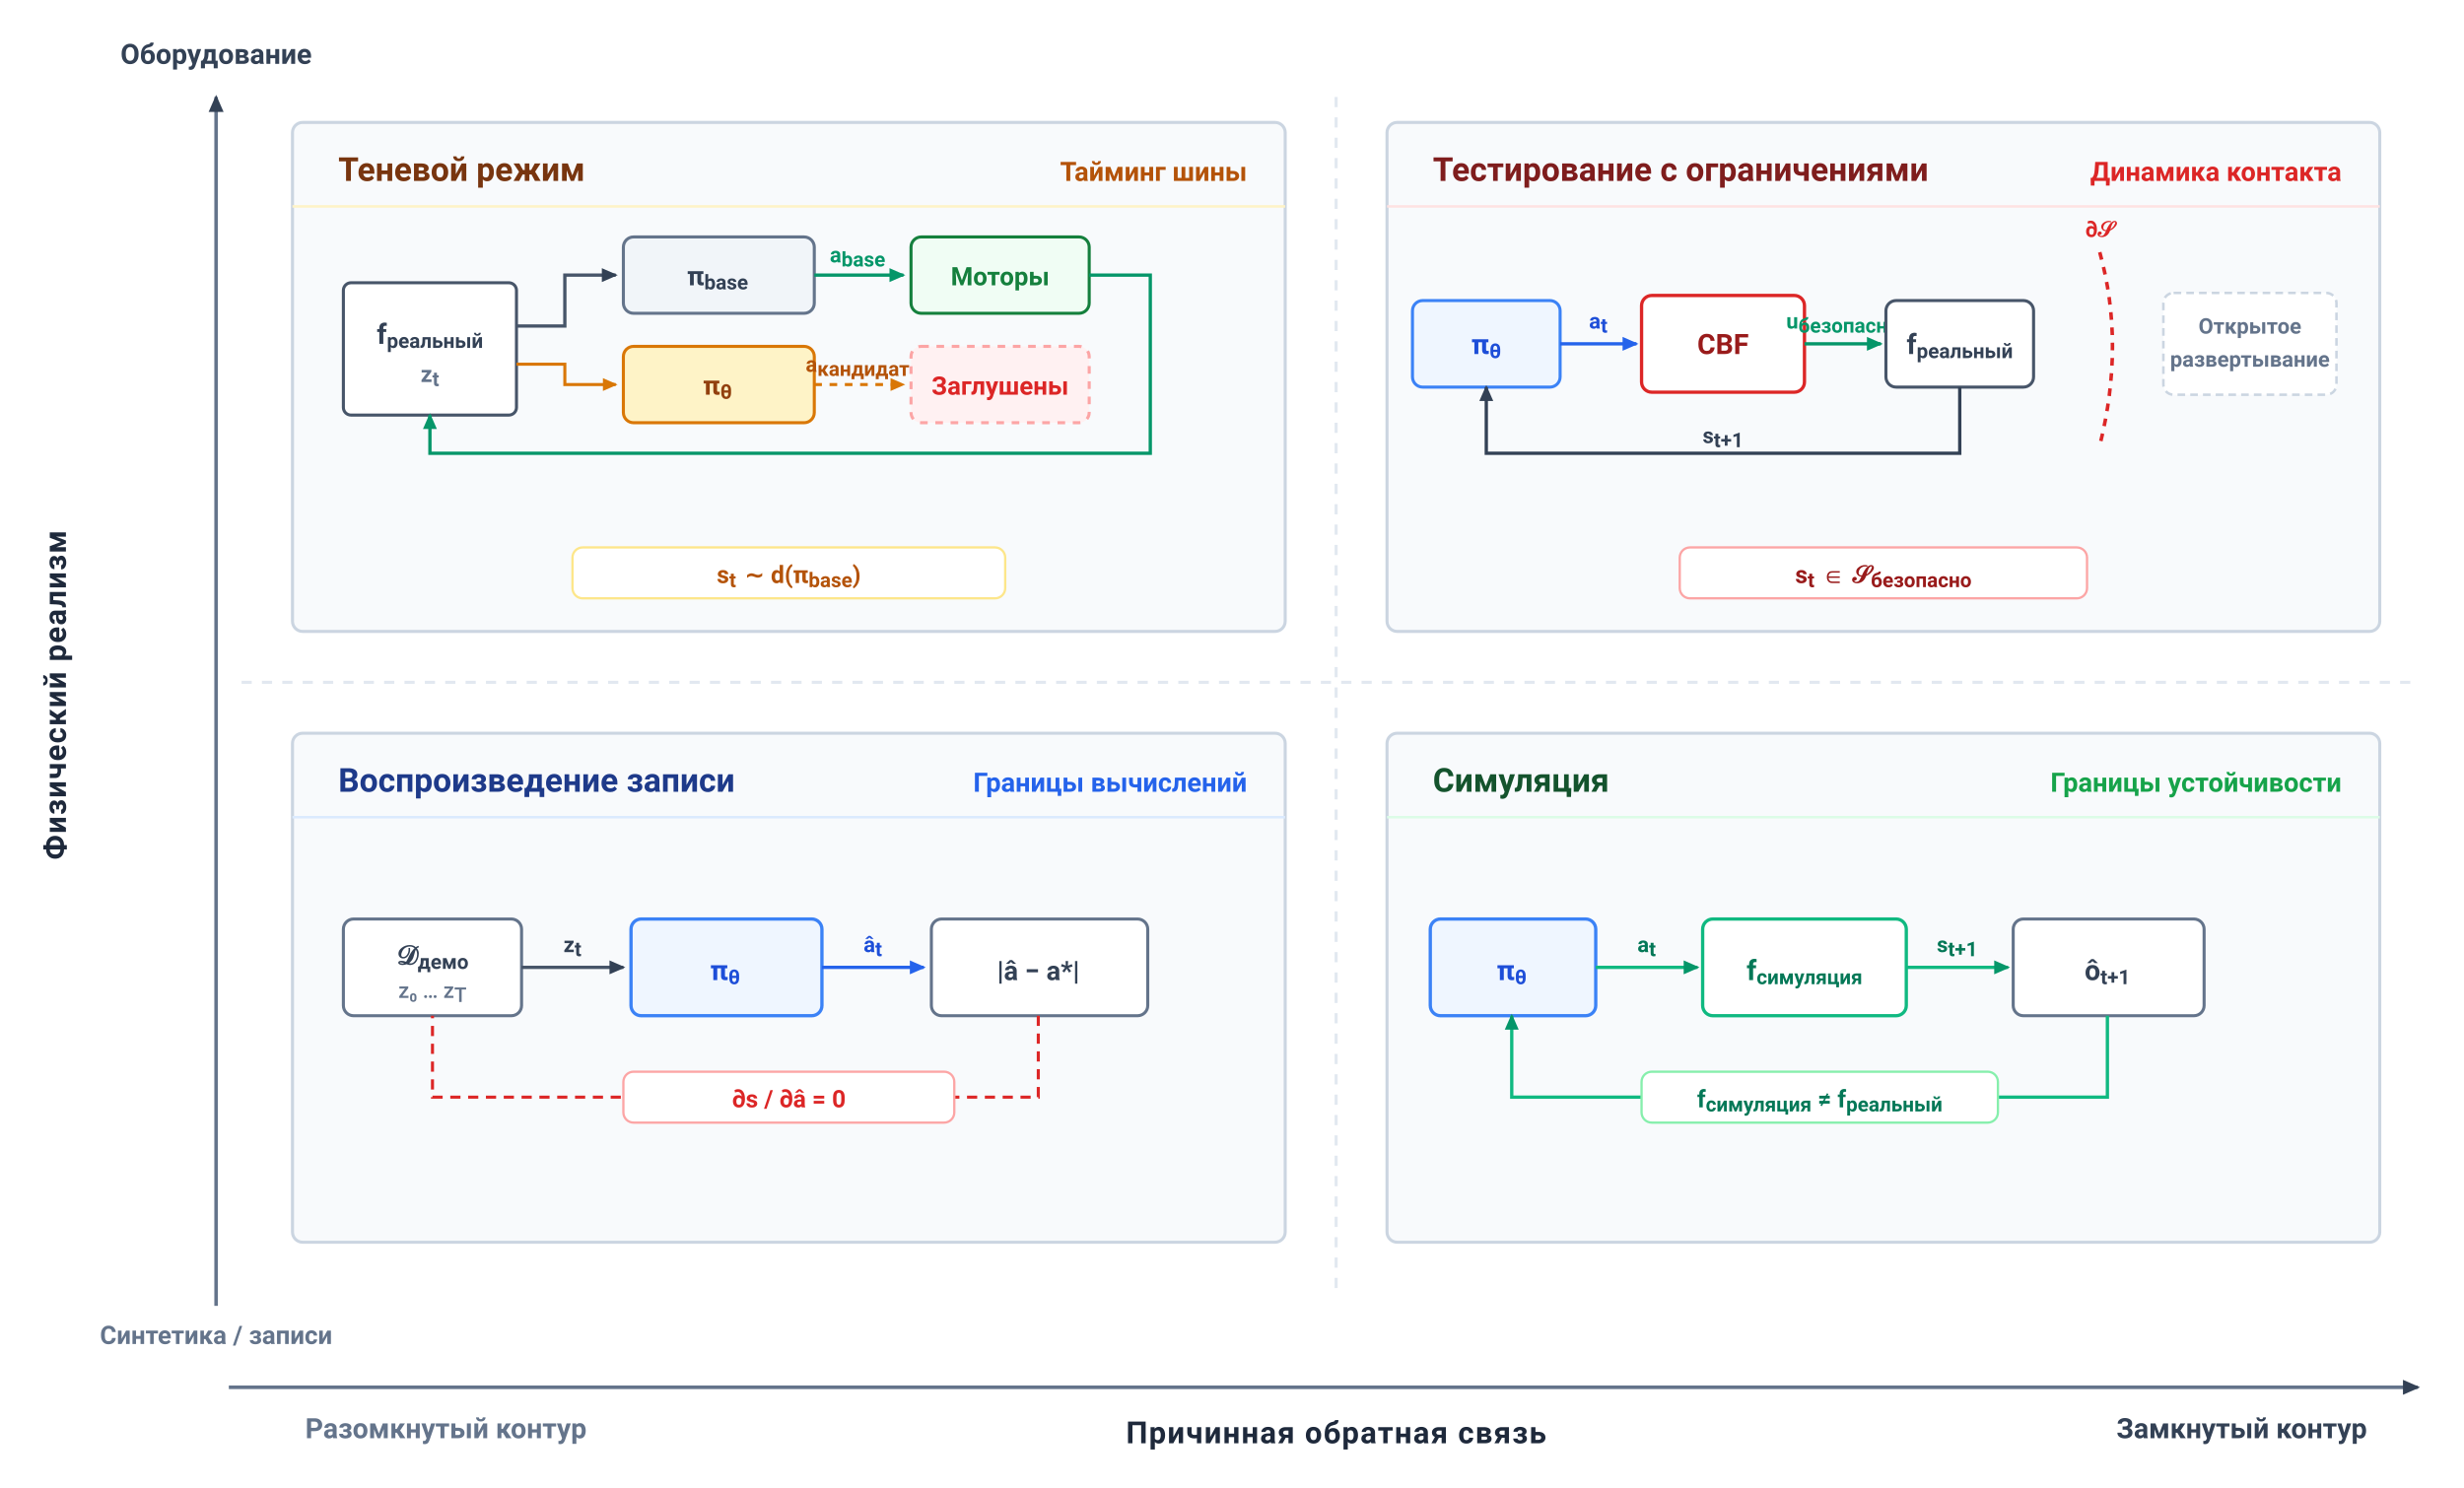
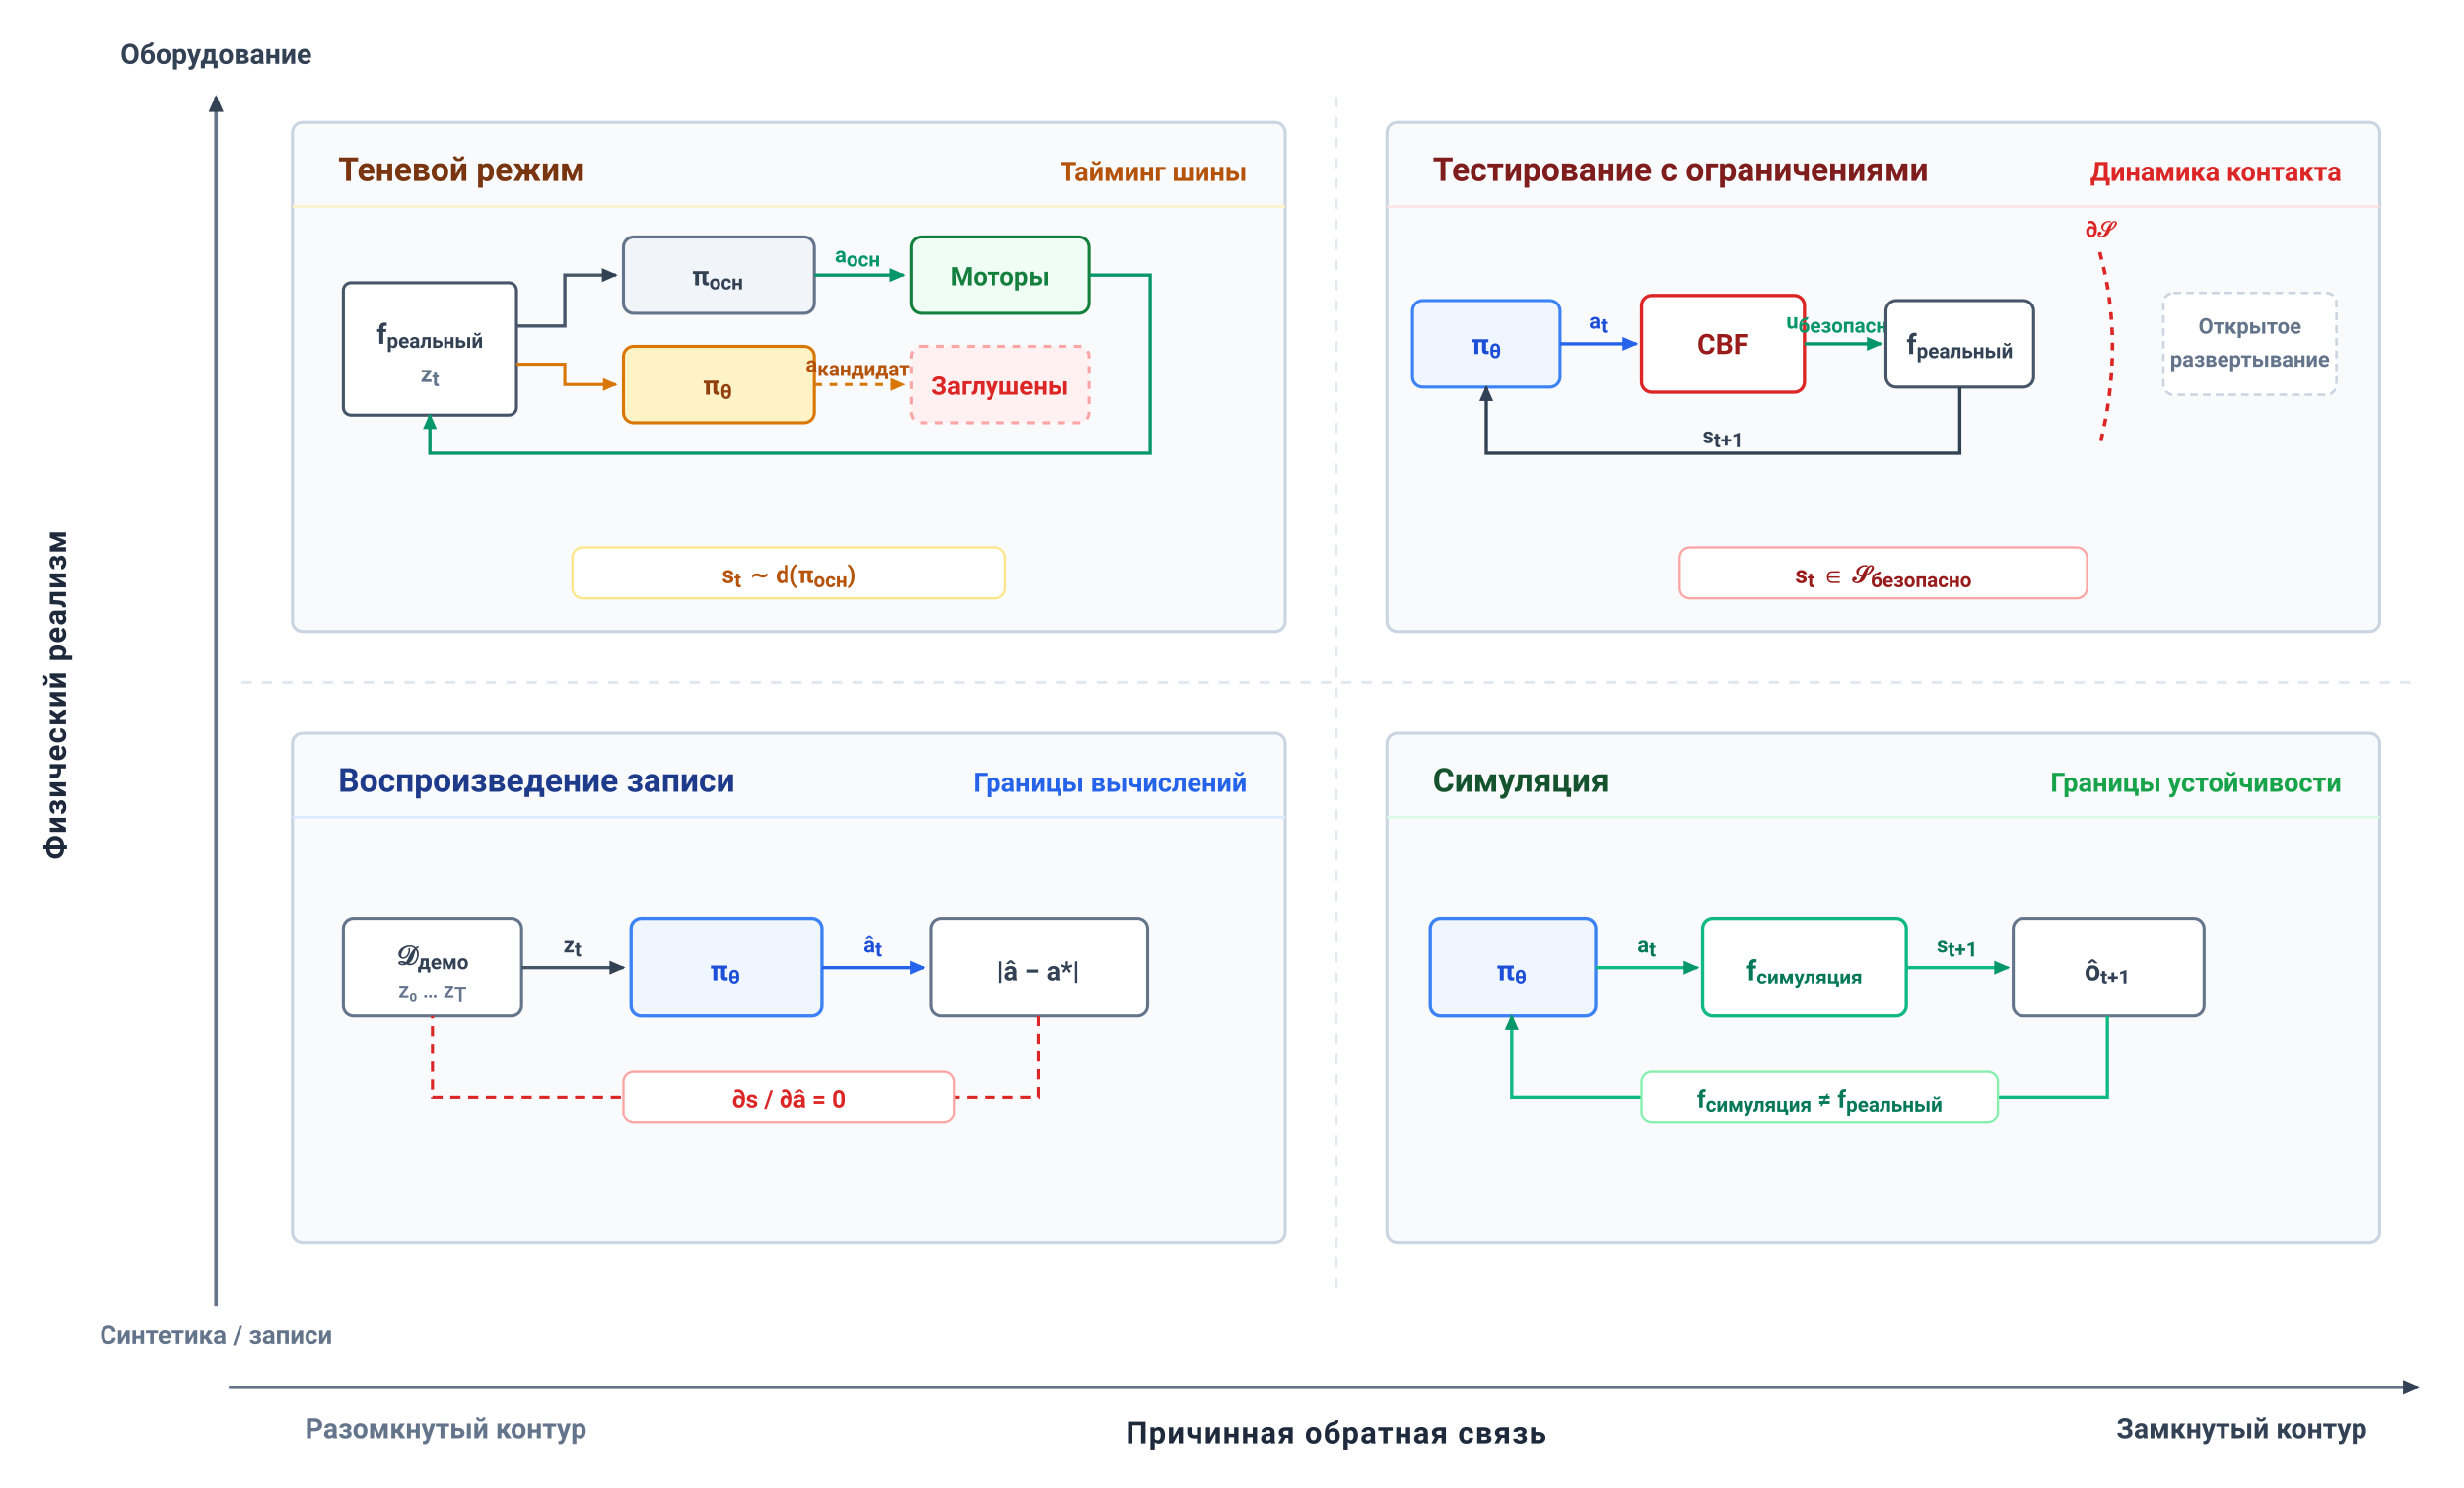
<svg xmlns="http://www.w3.org/2000/svg" viewBox="0.1 6.9 968.0 584.3" width="100%" height="100%" font-family="-apple-system, BlinkMacSystemFont, 'Segoe UI', Roboto, Helvetica, Arial, sans-serif">
  <rect data-bgcover="1" x="-48.3" y="-22.3" width="1064.8" height="642.7" fill="#ffffff" />
  <defs>
    <marker id="arr-dark" viewBox="0 0 10 10" refX="7" refY="5" markerWidth="6" markerHeight="6" orient="auto-start-reverse">
      <path d="M 0 1.5 L 8 5 L 0 8.5 z" fill="#334155" />
    </marker>
    <marker id="arr-blue" viewBox="0 0 10 10" refX="7" refY="5" markerWidth="6" markerHeight="6" orient="auto-start-reverse">
      <path d="M 0 1.5 L 8 5 L 0 8.5 z" fill="#2563EB" />
    </marker>
    <marker id="arr-green" viewBox="0 0 10 10" refX="7" refY="5" markerWidth="6" markerHeight="6" orient="auto-start-reverse">
      <path d="M 0 1.5 L 8 5 L 0 8.5 z" fill="#059669" />
    </marker>
    <marker id="arr-amber" viewBox="0 0 10 10" refX="7" refY="5" markerWidth="6" markerHeight="6" orient="auto-start-reverse">
      <path d="M 0 1.5 L 8 5 L 0 8.5 z" fill="#D97706" />
    </marker>
    <marker id="arr-red" viewBox="0 0 10 10" refX="7" refY="5" markerWidth="6" markerHeight="6" orient="auto-start-reverse">
      <path d="M 0 1.5 L 8 5 L 0 8.5 z" fill="#DC2626" />
    </marker>
  </defs>
  <rect width="1000" height="600" fill="#FFFFFF" />
  <line x1="95" y1="275" x2="950" y2="275" stroke="#E2E8F0" stroke-width="1.2" stroke-dasharray="4,4" />
  <line x1="525" y1="45" x2="525" y2="515" stroke="#E2E8F0" stroke-width="1.2" stroke-dasharray="4,4" />
  <line x1="85" y1="520" x2="85" y2="45" stroke="#64748B" stroke-width="1.4" marker-end="url(#arr-dark)" />
  <text x="85" y="32" font-size="11" font-weight="700" fill="#334155" text-anchor="middle">Оборудование</text>
  <text x="85" y="535" font-size="10" font-weight="600" fill="#64748B" text-anchor="middle">Синтетика / записи</text>
  <text x="26" y="280" font-size="12" font-weight="700" fill="#1E293B" text-anchor="middle" letter-spacing="0.5px" transform="rotate(-90 26 280)">Физический реализм</text>
  <line x1="90" y1="552" x2="950" y2="552" stroke="#64748B" stroke-width="1.4" marker-end="url(#arr-dark)" />
  <text x="120" y="572" font-size="11" font-weight="600" fill="#64748B" text-anchor="start">Разомкнутый контур</text>
  <text x="930" y="572" font-size="11" font-weight="700" fill="#334155" text-anchor="end">Замкнутый контур</text>
  <text x="525" y="574" font-size="12" font-weight="700" fill="#1E293B" text-anchor="middle" letter-spacing="0.5px">Причинная обратная связь</text>
  <g id="quadrant-shadow">
    <rect x="115" y="55" width="390" height="200" rx="4" fill="#F8FAFC" stroke="#CBD5E1" stroke-width="1.2" />
    <line x1="115" y1="88" x2="505" y2="88" stroke="#FEF3C7" stroke-width="1" />
    <text x="133" y="78" font-size="13" font-weight="700" fill="#78350F">Теневой режим</text>
    <text x="490" y="78" font-size="10.5" font-weight="600" fill="#B45309" text-anchor="end">Тайминг шины</text>
    <rect x="135" y="118" width="68" height="52" rx="3" fill="#FFFFFF" stroke="#475569" stroke-width="1.2" />
    <text x="169" y="142" font-size="11" font-weight="700" fill="#334155" text-anchor="middle">f<tspan baseline-shift="sub" font-size="8">реальный</tspan>
    </text>
    <text x="169" y="157" font-size="9" font-weight="600" fill="#64748B" text-anchor="middle">z<tspan baseline-shift="sub" font-size="8">t</tspan>
    </text>
    <path d="M 203 135 L 222 135 L 222 115 L 242 115" fill="none" stroke="#475569" stroke-width="1.3" marker-end="url(#arr-dark)" />
    <rect x="245" y="100" width="75" height="30" rx="4" fill="#F1F5F9" stroke="#64748B" stroke-width="1.2" />
-     <text x="282" y="119" font-size="10.5" font-weight="700" fill="#334155" text-anchor="middle">π<tspan baseline-shift="sub" font-size="8">base</tspan>
+     <text x="282" y="119" font-size="10.5" font-weight="700" fill="#334155" text-anchor="middle">π<tspan baseline-shift="sub" font-size="8">осн</tspan>
    </text>
    <line x1="320" y1="115" x2="355" y2="115" stroke="#059669" stroke-width="1.3" marker-end="url(#arr-green)" />
-     <text x="337" y="110" font-size="8.5" font-weight="600" fill="#059669" text-anchor="middle">a<tspan baseline-shift="sub" font-size="8">base</tspan>
+     <text x="337" y="110" font-size="8.5" font-weight="600" fill="#059669" text-anchor="middle">a<tspan baseline-shift="sub" font-size="8">осн</tspan>
    </text>
    <rect x="358" y="100" width="70" height="30" rx="4" fill="#F0FDF4" stroke="#15803D" stroke-width="1.2" />
    <text x="393" y="119" font-size="10" font-weight="700" fill="#15803D" text-anchor="middle">Моторы</text>
    <path d="M 428 115 L 452 115 L 452 185 L 169 185 L 169 170" fill="none" stroke="#059669" stroke-width="1.3" marker-end="url(#arr-green)" />
    <path d="M 203 150 L 222 150 L 222 158 L 242 158" fill="none" stroke="#D97706" stroke-width="1.2" marker-end="url(#arr-amber)" />
    <rect x="245" y="143" width="75" height="30" rx="4" fill="#FEF3C7" stroke="#D97706" stroke-width="1.2" />
    <text x="282" y="162" font-size="10.5" font-weight="700" fill="#92400E" text-anchor="middle">π<tspan baseline-shift="sub" font-size="8">θ</tspan>
    </text>
    <line x1="320" y1="158" x2="355" y2="158" stroke="#D97706" stroke-width="1.2" stroke-dasharray="3,3" marker-end="url(#arr-amber)" />
    <text x="337" y="153" font-size="8.5" font-weight="600" fill="#B45309" text-anchor="middle">a<tspan baseline-shift="sub" font-size="8">кандидат</tspan>
    </text>
    <rect x="358" y="143" width="70" height="30" rx="4" fill="#FFF1F2" stroke="#FCA5A5" stroke-width="1.2" stroke-dasharray="3,3" />
    <text x="393" y="162" font-size="10" font-weight="700" fill="#DC2626" text-anchor="middle">Заглушены</text>
    <rect x="225" y="222" width="170" height="20" rx="4" fill="#FFFFFF" stroke="#FDE68A" stroke-width="0.9" />
-     <text x="310" y="236" font-size="9.5" font-weight="600" fill="#B45309" text-anchor="middle">s<tspan baseline-shift="sub" font-size="8">t</tspan> ∼ d(π<tspan baseline-shift="sub" font-size="8">base</tspan>)</text>
+     <text x="310" y="236" font-size="9.5" font-weight="600" fill="#B45309" text-anchor="middle">s<tspan baseline-shift="sub" font-size="8">t</tspan> ∼ d(π<tspan baseline-shift="sub" font-size="8">осн</tspan>)</text>
  </g>
  <g id="quadrant-constrained">
    <rect x="545" y="55" width="390" height="200" rx="4" fill="#F8FAFC" stroke="#CBD5E1" stroke-width="1.2" />
    <line x1="545" y1="88" x2="935" y2="88" stroke="#FEE2E2" stroke-width="1" />
    <text x="563" y="78" font-size="13" font-weight="700" fill="#7F1D1D">Тестирование с ограничениями</text>
    <text x="920" y="78" font-size="10.5" font-weight="600" fill="#DC2626" text-anchor="end">Динамика контакта</text>
    <rect x="555" y="125" width="58" height="34" rx="4" fill="#EFF6FF" stroke="#3B82F6" stroke-width="1.2" />
    <text x="584" y="146" font-size="11" font-weight="700" fill="#1D4ED8" text-anchor="middle">π<tspan baseline-shift="sub" font-size="8">θ</tspan>
    </text>
    <line x1="613" y1="142" x2="643" y2="142" stroke="#2563EB" stroke-width="1.3" marker-end="url(#arr-blue)" />
    <text x="628" y="136" font-size="8.5" font-weight="600" fill="#1D4ED8" text-anchor="middle">a<tspan baseline-shift="sub" font-size="8">t</tspan>
    </text>
    <rect x="645" y="123" width="64" height="38" rx="4" fill="#FFFFFF" stroke="#DC2626" stroke-width="1.3" />
    <text x="677" y="146" font-size="11" font-weight="700" fill="#991B1B" text-anchor="middle">CBF</text>
    <line x1="709" y1="142" x2="739" y2="142" stroke="#059669" stroke-width="1.3" marker-end="url(#arr-green)" />
    <text x="724" y="136" font-size="8.5" font-weight="600" fill="#059669" text-anchor="middle">u<tspan baseline-shift="sub" font-size="8">безопасно</tspan>
    </text>
    <rect x="741" y="125" width="58" height="34" rx="4" fill="#FFFFFF" stroke="#475569" stroke-width="1.2" />
    <text x="770" y="146" font-size="11" font-weight="700" fill="#334155" text-anchor="middle">f<tspan baseline-shift="sub" font-size="8">реальный</tspan>
    </text>
    <path d="M 770 159 L 770 185 L 584 185 L 584 159" fill="none" stroke="#334155" stroke-width="1.3" marker-end="url(#arr-dark)" />
    <text x="677" y="181" font-size="8.5" font-weight="600" fill="#334155" text-anchor="middle">s<tspan baseline-shift="sub" font-size="8">t+1</tspan>
    </text>
    <path d="M 825 106 Q 835 142 825 182" fill="none" stroke="#DC2626" stroke-width="1.4" stroke-dasharray="3,3" />
    <text x="825" y="100" font-size="8.5" font-weight="700" fill="#DC2626" text-anchor="middle">∂𝒮</text>
    <rect x="850" y="122" width="68" height="40" rx="4" fill="#FFFFFF" stroke="#CBD5E1" stroke-width="1" stroke-dasharray="3,2" />
    <text x="884" y="138" font-size="8.5" font-weight="700" fill="#64748B" text-anchor="middle">Открытое</text>
    <text x="884" y="151" font-size="8.5" font-weight="700" fill="#64748B" text-anchor="middle">развертывание</text>
    <rect x="660" y="222" width="160" height="20" rx="4" fill="#FFFFFF" stroke="#FCA5A5" stroke-width="0.9" />
    <text x="740" y="236" font-size="9.5" font-weight="700" fill="#991B1B" text-anchor="middle">s<tspan baseline-shift="sub" font-size="8">t</tspan> ∈ 𝒮<tspan baseline-shift="sub" font-size="8">безопасно</tspan>
    </text>
  </g>
  <g id="quadrant-replay">
    <rect x="115" y="295" width="390" height="200" rx="4" fill="#F8FAFC" stroke="#CBD5E1" stroke-width="1.2" />
    <line x1="115" y1="328" x2="505" y2="328" stroke="#DBEAFE" stroke-width="1" />
    <text x="133" y="318" font-size="13" font-weight="700" fill="#1E3A8A">Воспроизведение записи</text>
    <text x="490" y="318" font-size="10.5" font-weight="600" fill="#2563EB" text-anchor="end">Границы вычислений</text>
    <rect x="135" y="368" width="70" height="38" rx="4" fill="#FFFFFF" stroke="#64748B" stroke-width="1.2" />
    <text x="170" y="386" font-size="10.5" font-weight="700" fill="#334155" text-anchor="middle">𝒟<tspan baseline-shift="sub" font-size="8">демо</tspan>
    </text>
    <text x="170" y="399" font-size="8.5" font-weight="500" fill="#64748B" text-anchor="middle">z₀ … z<tspan baseline-shift="sub" font-size="8">T</tspan>
    </text>
    <line x1="205" y1="387" x2="245" y2="387" stroke="#475569" stroke-width="1.3" marker-end="url(#arr-dark)" />
    <text x="225" y="381" font-size="8.5" font-weight="600" fill="#334155" text-anchor="middle">z<tspan baseline-shift="sub" font-size="8">t</tspan>
    </text>
    <rect x="248" y="368" width="75" height="38" rx="4" fill="#EFF6FF" stroke="#3B82F6" stroke-width="1.3" />
    <text x="285" y="392" font-size="11" font-weight="700" fill="#1D4ED8" text-anchor="middle">π<tspan baseline-shift="sub" font-size="8">θ</tspan>
    </text>
    <line x1="323" y1="387" x2="363" y2="387" stroke="#2563EB" stroke-width="1.3" marker-end="url(#arr-blue)" />
    <text x="343" y="381" font-size="8.5" font-weight="600" fill="#1D4ED8" text-anchor="middle">â<tspan baseline-shift="sub" font-size="8">t</tspan>
    </text>
    <rect x="366" y="368" width="85" height="38" rx="4" fill="#FFFFFF" stroke="#64748B" stroke-width="1.2" />
    <text x="408" y="392" font-size="10.5" font-weight="700" fill="#334155" text-anchor="middle">|â − a*|</text>
    <path d="M 408 406 L 408 438 L 170 438 L 170 406" fill="none" stroke="#DC2626" stroke-width="1.2" stroke-dasharray="4,3" />
    <rect x="245" y="428" width="130" height="20" rx="4" fill="#FFFFFF" stroke="#FCA5A5" stroke-width="0.9" />
    <text x="310" y="442" font-size="9.5" font-weight="700" fill="#DC2626" text-anchor="middle">∂s / ∂â = 0</text>
  </g>
  <g id="quadrant-sim">
    <rect x="545" y="295" width="390" height="200" rx="4" fill="#F8FAFC" stroke="#CBD5E1" stroke-width="1.2" />
    <line x1="545" y1="328" x2="935" y2="328" stroke="#DCFCE7" stroke-width="1" />
    <text x="563" y="318" font-size="13" font-weight="700" fill="#14532D">Симуляция</text>
    <text x="920" y="318" font-size="10.5" font-weight="600" fill="#16A34A" text-anchor="end">Границы устойчивости</text>
    <rect x="562" y="368" width="65" height="38" rx="4" fill="#EFF6FF" stroke="#3B82F6" stroke-width="1.3" />
    <text x="594" y="392" font-size="11" font-weight="700" fill="#1D4ED8" text-anchor="middle">π<tspan baseline-shift="sub" font-size="8">θ</tspan>
    </text>
    <line x1="627" y1="387" x2="667" y2="387" stroke="#10B981" stroke-width="1.3" marker-end="url(#arr-green)" />
    <text x="647" y="381" font-size="8.5" font-weight="600" fill="#047857" text-anchor="middle">a<tspan baseline-shift="sub" font-size="8">t</tspan>
    </text>
    <rect x="669" y="368" width="80" height="38" rx="4" fill="#FFFFFF" stroke="#10B981" stroke-width="1.3" />
    <text x="709" y="392" font-size="11" font-weight="700" fill="#047857" text-anchor="middle">f<tspan baseline-shift="sub" font-size="8">симуляция</tspan>
    </text>
    <line x1="749" y1="387" x2="789" y2="387" stroke="#10B981" stroke-width="1.3" marker-end="url(#arr-green)" />
    <text x="769" y="381" font-size="8.5" font-weight="600" fill="#047857" text-anchor="middle">s<tspan baseline-shift="sub" font-size="8">t+1</tspan>
    </text>
    <rect x="791" y="368" width="75" height="38" rx="4" fill="#FFFFFF" stroke="#64748B" stroke-width="1.2" />
    <text x="828" y="392" font-size="11" font-weight="700" fill="#334155" text-anchor="middle">ô<tspan baseline-shift="sub" font-size="8">t+1</tspan>
    </text>
    <path d="M 828 406 L 828 438 L 594 438 L 594 406" fill="none" stroke="#10B981" stroke-width="1.3" marker-end="url(#arr-green)" />
    <rect x="645" y="428" width="140" height="20" rx="4" fill="#FFFFFF" stroke="#86EFAC" stroke-width="0.9" />
    <text x="715" y="442" font-size="9.5" font-weight="700" fill="#047857" text-anchor="middle">f<tspan baseline-shift="sub" font-size="8">симуляция</tspan> ≠ f<tspan baseline-shift="sub" font-size="8">реальный</tspan>
    </text>
  </g>
</svg>
